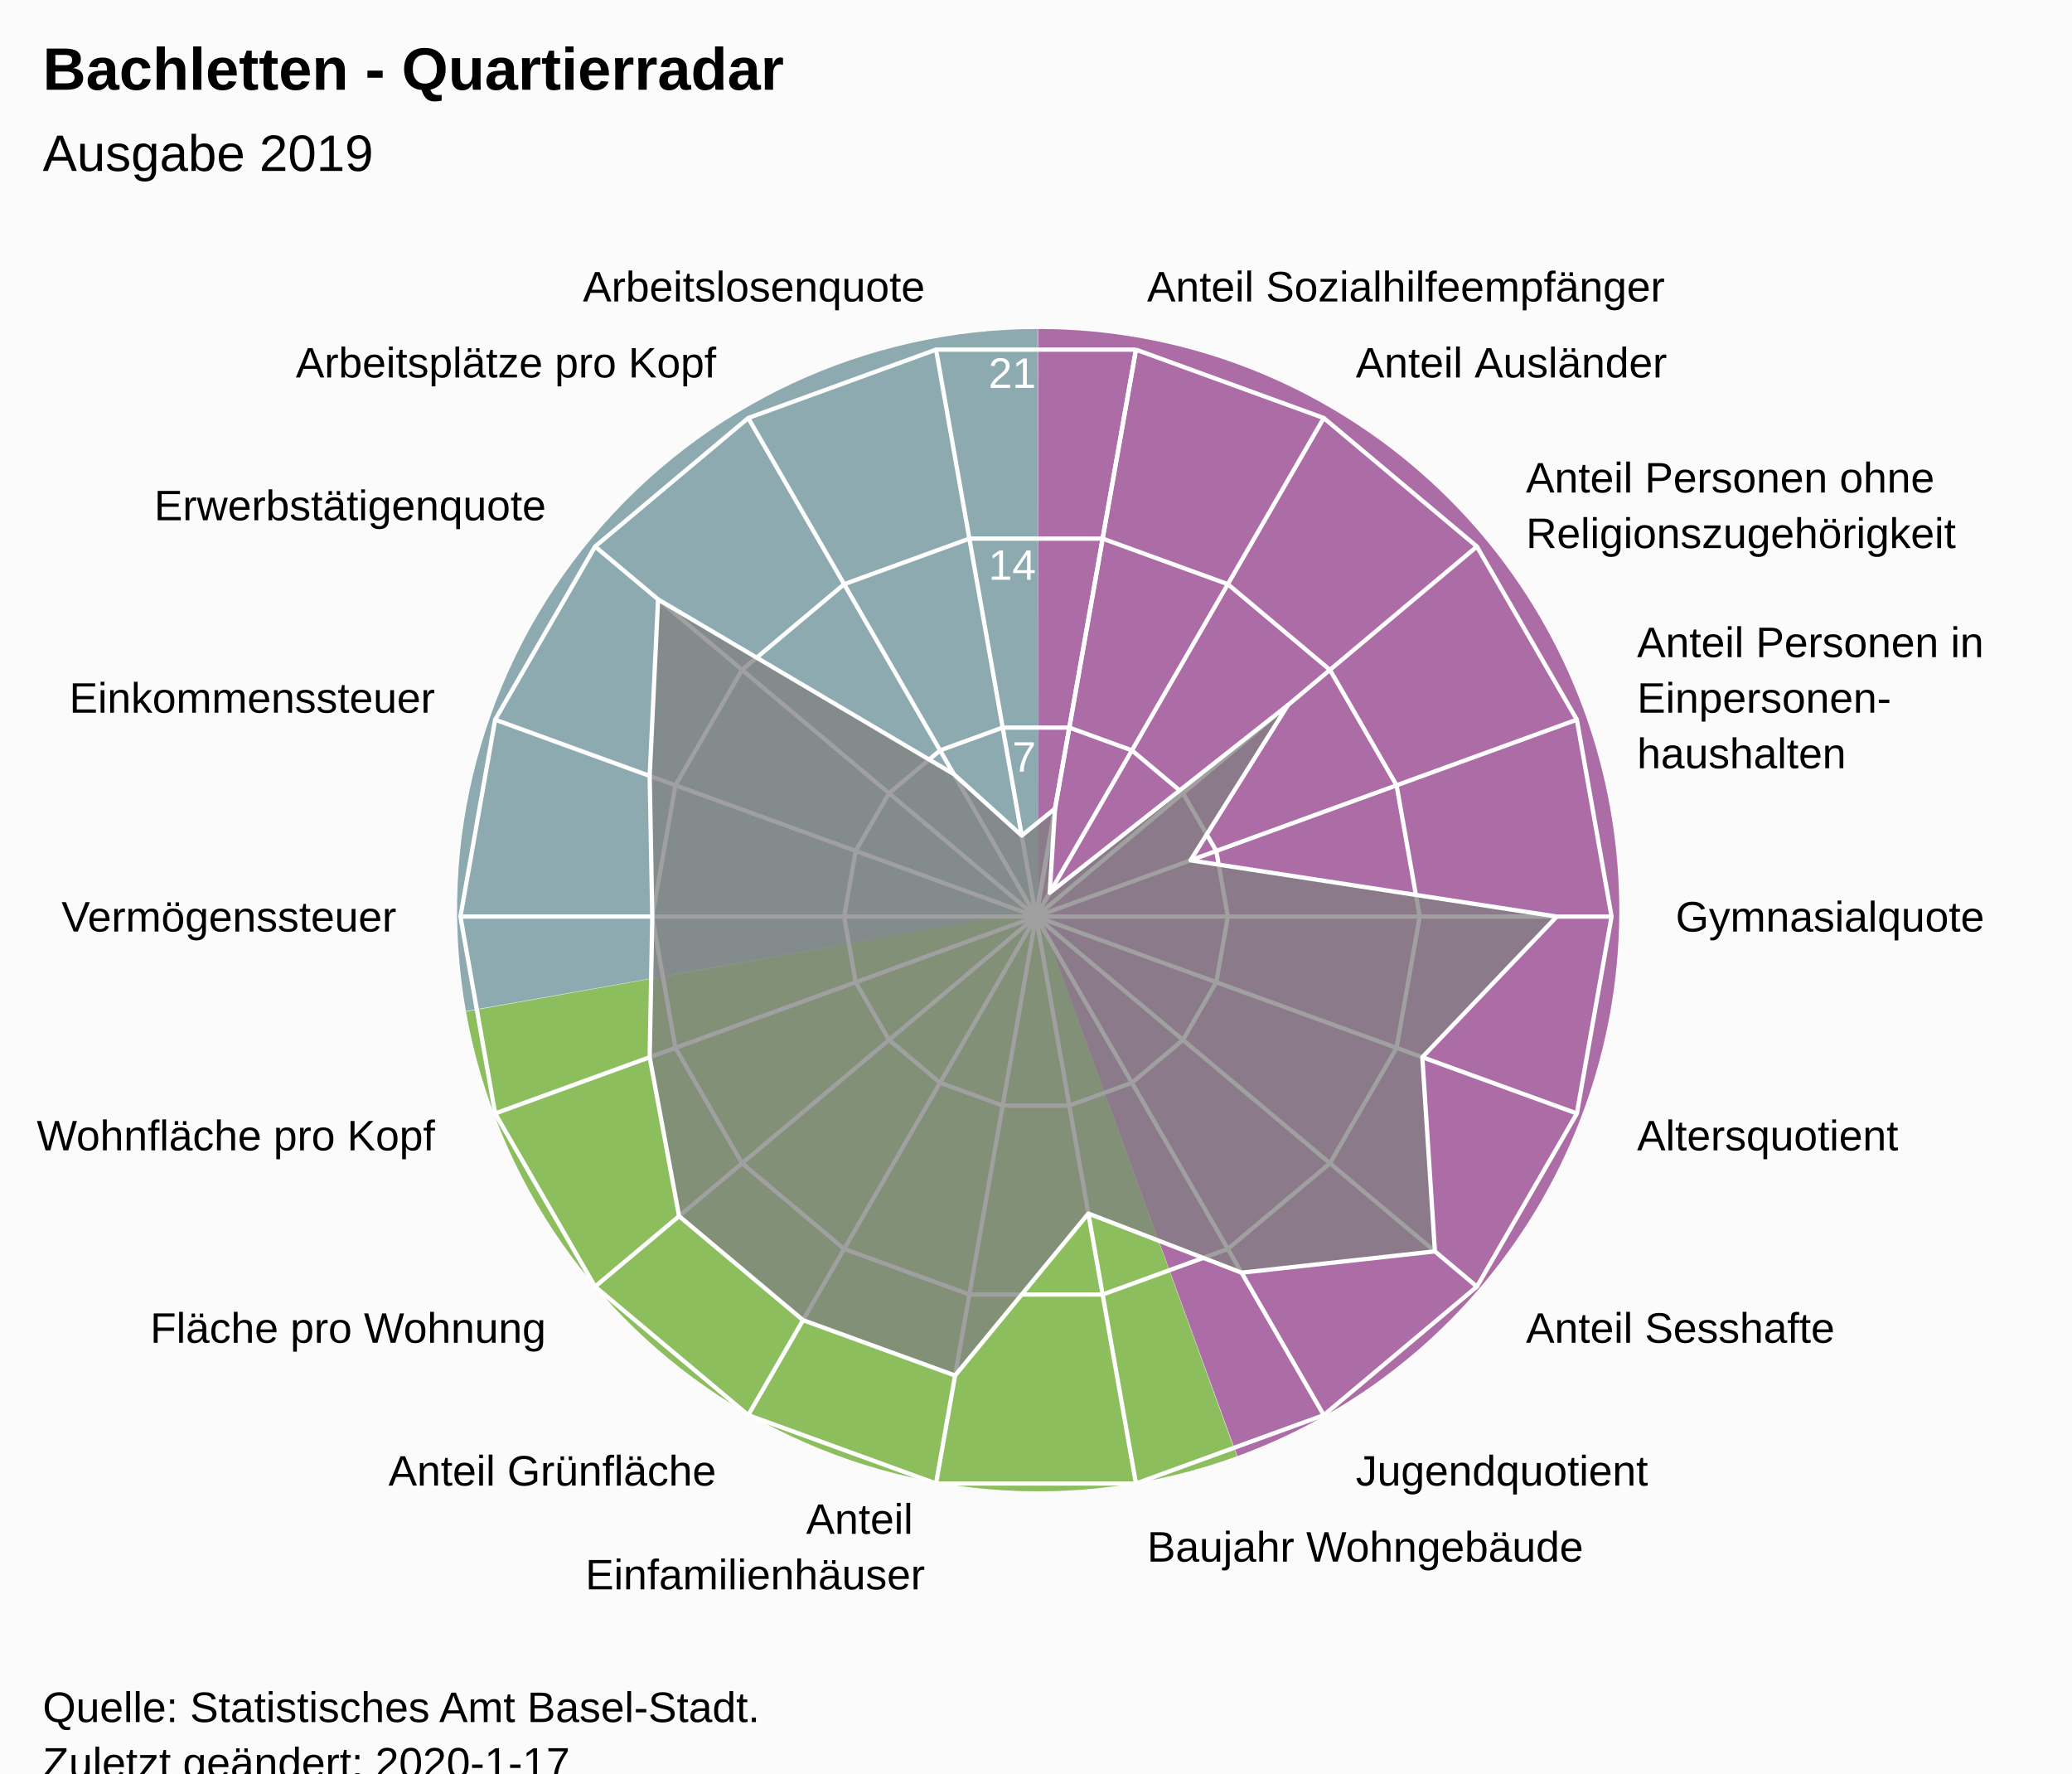
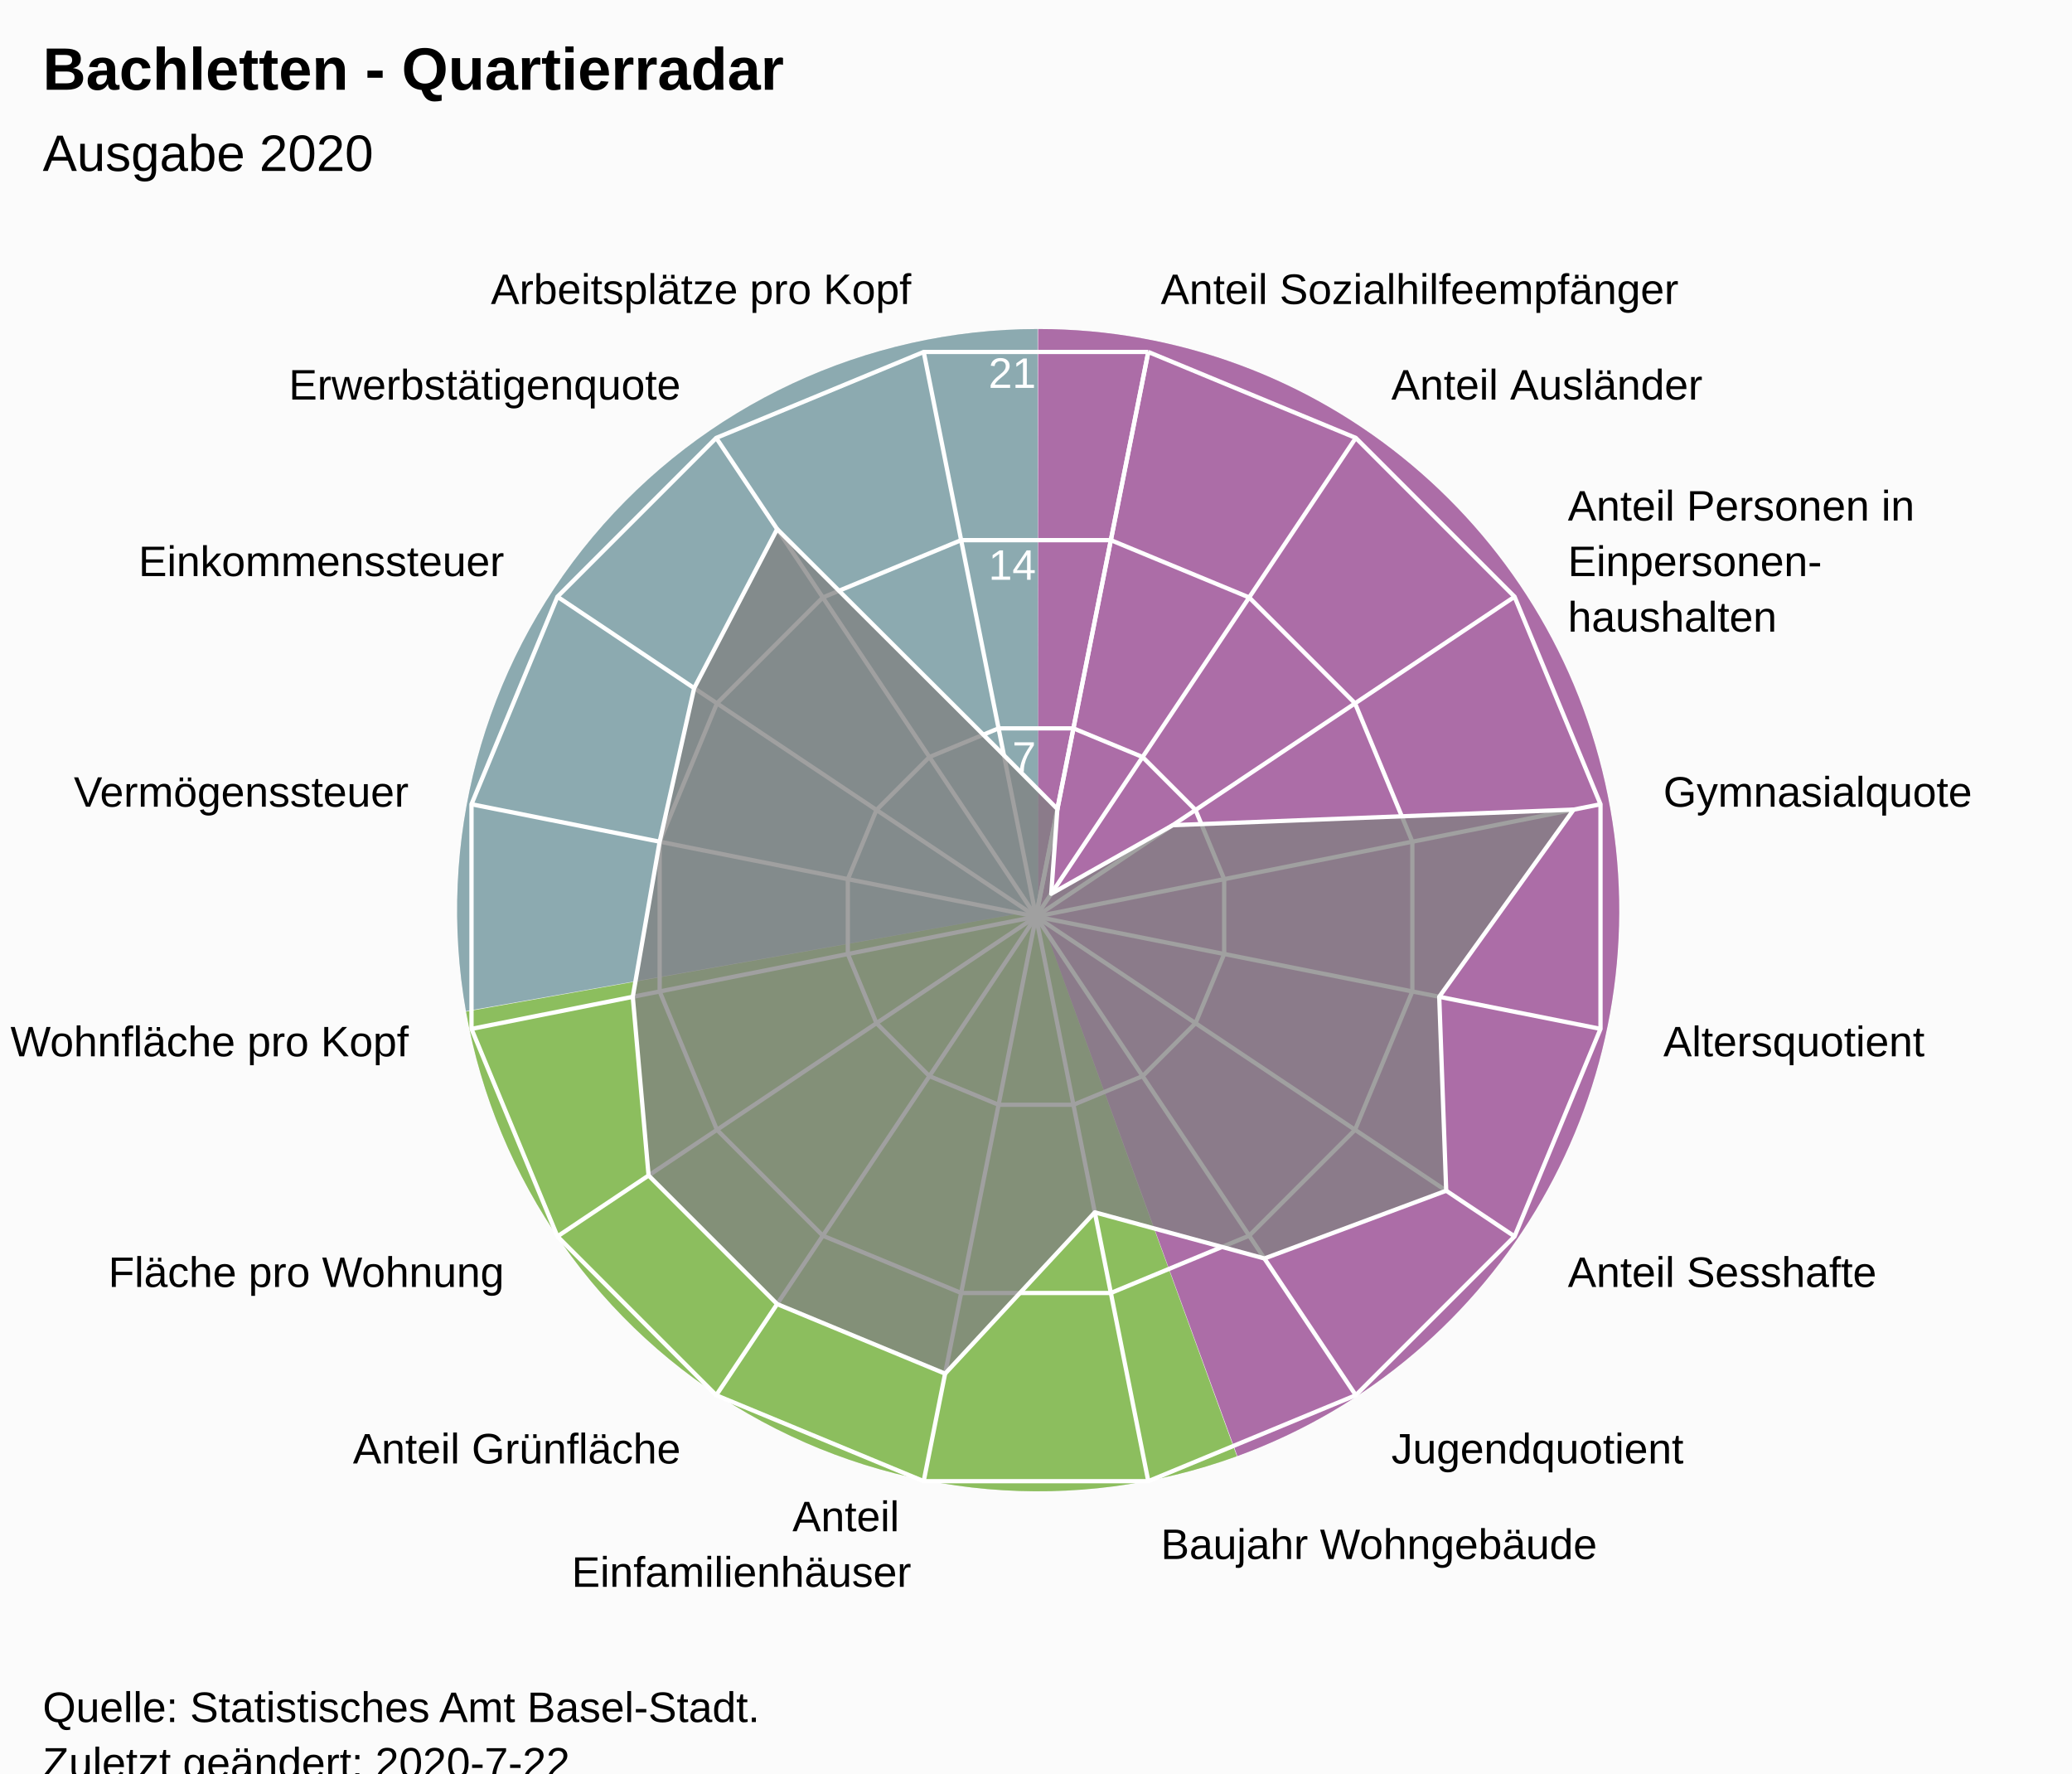
<svg xmlns="http://www.w3.org/2000/svg" version="1.1" class="highcharts-root" style="font-family:Arial;font-size:12px;" viewBox="0 0 485 415">
  <defs>
-     <clipPath id="highcharts-c0bmzq3-7">
+     <clipPath id="highcharts-m7j1rvs-7">
      <rect x="0" y="0" width="465" height="317" fill="none" />
    </clipPath>
-     <clipPath id="highcharts-c0bmzq3-9">
+     <clipPath id="highcharts-m7j1rvs-9">
      <circle cx="232.5" cy="158.5" r="134.725" />
    </clipPath>
  </defs>
  <rect fill="#fbfbfb" class="highcharts-background" x="0" y="0" width="485" height="428" rx="0" ry="0" />
  <rect fill="none" class="highcharts-plot-background" x="10" y="56" width="465" height="317" />
  <path fill="#923F8D" d="M 243 77 A 136 136 0 0 1 289.643 340.752 L 243 213 A 0 0 0 0 0 243 213 Z" fill-opacity="0.5" />
  <path fill="#68AB2B" d="M 289.515 340.798 A 136 136 0 0 1 109.09 236.75 L 243 213 A 0 0 0 0 0 243 213 Z" fill-opacity="0.5" />
  <path fill="#689199" d="M 109.066 236.616 A 136 136 0 0 1 242.864 77 L 243 213 A 0 0 0 0 0 243 213 Z" fill-opacity="0.5" />
  <path fill="#923F8D" d="M 243 77 A 136 136 0 0 1 289.643 340.752 L 243 213 A 0 0 0 0 0 243 213 Z" fill-opacity="0.5" />
  <path fill="#68AB2B" d="M 289.515 340.798 A 136 136 0 0 1 109.09 236.75 L 243 213 A 0 0 0 0 0 243 213 Z" fill-opacity="0.5" />
  <path fill="#689199" d="M 109.066 236.616 A 136 136 0 0 1 242.864 77 L 243 213 A 0 0 0 0 0 243 213 Z" fill-opacity="0.5" />
  <g class="highcharts-pane-group" data-z-index="0" />
  <g class="highcharts-grid highcharts-xaxis-grid " data-z-index="1">
-     <path fill="none" stroke="white" stroke-width="1" data-z-index="1" class="highcharts-grid-line" d="M 242.5 214.5 L 265.895 81.822" opacity="1" />
-     <path fill="none" stroke="white" stroke-width="1" data-z-index="1" class="highcharts-grid-line" d="M 242.5 214.5 L 309.862 97.825" opacity="1" />
-     <path fill="none" stroke="white" stroke-width="1" data-z-index="1" class="highcharts-grid-line" d="M 242.5 214.5 L 345.705 127.9" opacity="1" />
-     <path fill="none" stroke="white" stroke-width="1" data-z-index="1" class="highcharts-grid-line" d="M 242.5 214.5 L 369.1 168.421" opacity="1" />
-     <path fill="none" stroke="white" stroke-width="1" data-z-index="1" class="highcharts-grid-line" d="M 242.5 214.5 L 377.225 214.5" opacity="1" />
-     <path fill="none" stroke="white" stroke-width="1" data-z-index="1" class="highcharts-grid-line" d="M 242.5 214.5 L 369.1 260.579" opacity="1" />
-     <path fill="none" stroke="white" stroke-width="1" data-z-index="1" class="highcharts-grid-line" d="M 242.5 214.5 L 345.705 301.1" opacity="1" />
-     <path fill="none" stroke="white" stroke-width="1" data-z-index="1" class="highcharts-grid-line" d="M 242.5 214.5 L 309.863 331.175" opacity="1" />
-     <path fill="none" stroke="white" stroke-width="1" data-z-index="1" class="highcharts-grid-line" d="M 242.5 214.5 L 265.895 347.178" opacity="1" />
-     <path fill="none" stroke="white" stroke-width="1" data-z-index="1" class="highcharts-grid-line" d="M 242.5 214.5 L 219.105 347.178" opacity="1" />
-     <path fill="none" stroke="white" stroke-width="1" data-z-index="1" class="highcharts-grid-line" d="M 242.5 214.5 L 175.138 331.175" opacity="1" />
-     <path fill="none" stroke="white" stroke-width="1" data-z-index="1" class="highcharts-grid-line" d="M 242.5 214.5 L 139.295 301.1" opacity="1" />
-     <path fill="none" stroke="white" stroke-width="1" data-z-index="1" class="highcharts-grid-line" d="M 242.5 214.5 L 115.9 260.579" opacity="1" />
-     <path fill="none" stroke="white" stroke-width="1" data-z-index="1" class="highcharts-grid-line" d="M 242.5 214.5 L 107.775 214.5" opacity="1" />
-     <path fill="none" stroke="white" stroke-width="1" data-z-index="1" class="highcharts-grid-line" d="M 242.5 214.5 L 115.9 168.421" opacity="1" />
-     <path fill="none" stroke="white" stroke-width="1" data-z-index="1" class="highcharts-grid-line" d="M 242.5 214.5 L 139.295 127.9" opacity="1" />
-     <path fill="none" stroke="white" stroke-width="1" data-z-index="1" class="highcharts-grid-line" d="M 242.5 214.5 L 175.137 97.825" opacity="1" />
-     <path fill="none" stroke="white" stroke-width="1" data-z-index="1" class="highcharts-grid-line" d="M 242.5 214.5 L 219.105 81.822" opacity="1" />
-     <path fill="none" stroke="white" stroke-width="1" data-z-index="1" class="highcharts-grid-line" d="M 242.5 214.5 L 265.895 81.822" opacity="1" />
+     <path fill="none" stroke="white" stroke-width="1" data-z-index="1" class="highcharts-grid-line" d="M 242.5 214.5 L 268.784 82.364" opacity="1" />
+     <path fill="none" stroke="white" stroke-width="1" data-z-index="1" class="highcharts-grid-line" d="M 242.5 214.5 L 317.349 102.48" opacity="1" />
+     <path fill="none" stroke="white" stroke-width="1" data-z-index="1" class="highcharts-grid-line" d="M 242.5 214.5 L 354.52 139.651" opacity="1" />
+     <path fill="none" stroke="white" stroke-width="1" data-z-index="1" class="highcharts-grid-line" d="M 242.5 214.5 L 374.636 188.216" opacity="1" />
+     <path fill="none" stroke="white" stroke-width="1" data-z-index="1" class="highcharts-grid-line" d="M 242.5 214.5 L 374.636 240.784" opacity="1" />
+     <path fill="none" stroke="white" stroke-width="1" data-z-index="1" class="highcharts-grid-line" d="M 242.5 214.5 L 354.52 289.349" opacity="1" />
+     <path fill="none" stroke="white" stroke-width="1" data-z-index="1" class="highcharts-grid-line" d="M 242.5 214.5 L 317.349 326.52" opacity="1" />
+     <path fill="none" stroke="white" stroke-width="1" data-z-index="1" class="highcharts-grid-line" d="M 242.5 214.5 L 268.784 346.636" opacity="1" />
+     <path fill="none" stroke="white" stroke-width="1" data-z-index="1" class="highcharts-grid-line" d="M 242.5 214.5 L 216.216 346.636" opacity="1" />
+     <path fill="none" stroke="white" stroke-width="1" data-z-index="1" class="highcharts-grid-line" d="M 242.5 214.5 L 167.651 326.52" opacity="1" />
+     <path fill="none" stroke="white" stroke-width="1" data-z-index="1" class="highcharts-grid-line" d="M 242.5 214.5 L 130.48 289.349" opacity="1" />
+     <path fill="none" stroke="white" stroke-width="1" data-z-index="1" class="highcharts-grid-line" d="M 242.5 214.5 L 110.364 240.784" opacity="1" />
+     <path fill="none" stroke="white" stroke-width="1" data-z-index="1" class="highcharts-grid-line" d="M 242.5 214.5 L 110.364 188.216" opacity="1" />
+     <path fill="none" stroke="white" stroke-width="1" data-z-index="1" class="highcharts-grid-line" d="M 242.5 214.5 L 130.48 139.651" opacity="1" />
+     <path fill="none" stroke="white" stroke-width="1" data-z-index="1" class="highcharts-grid-line" d="M 242.5 214.5 L 167.651 102.48" opacity="1" />
+     <path fill="none" stroke="white" stroke-width="1" data-z-index="1" class="highcharts-grid-line" d="M 242.5 214.5 L 216.216 82.364" opacity="1" />
+     <path fill="none" stroke="white" stroke-width="1" data-z-index="1" class="highcharts-grid-line" d="M 242.5 214.5 L 268.784 82.364" opacity="1" />
  </g>
  <g class="highcharts-grid highcharts-yaxis-grid " data-z-index="1">
-     <path fill="none" stroke="white" stroke-width="1" data-z-index="1" class="highcharts-grid-line" d="M 242.5 214.5 L 242.5 214.5 L 242.5 214.5 L 242.5 214.5 L 242.5 214.5 L 242.5 214.5 L 242.5 214.5 L 242.5 214.5 L 242.5 214.5 L 242.5 214.5 L 242.5 214.5 L 242.5 214.5 L 242.5 214.5 L 242.5 214.5 L 242.5 214.5 L 242.5 214.5 L 242.5 214.5 L 242.5 214.5 L 242.5 214.5 L 242.5 214.5" opacity="1" />
-     <path fill="none" stroke="white" stroke-width="1" data-z-index="1" class="highcharts-grid-line" d="M 250.298 170.274 L 250.298 170.274 L 234.702 170.274 L 220.046 175.608 L 208.098 185.633 L 200.3 199.14 L 197.592 214.5 L 200.3 229.86 L 208.098 243.367 L 220.046 253.392 L 234.702 258.726 L 250.298 258.726 L 264.954 253.392 L 276.902 243.367 L 284.7 229.86 L 287.408 214.5 L 284.7 199.14 L 276.902 185.633 L 264.954 175.608 L 250.298 170.274" opacity="1" />
-     <path fill="none" stroke="white" stroke-width="1" data-z-index="1" class="highcharts-grid-line" d="M 258.097 126.048 L 258.097 126.048 L 226.903 126.048 L 197.592 136.716 L 173.696 156.767 L 158.1 183.781 L 152.683 214.5 L 158.1 245.219 L 173.696 272.233 L 197.592 292.284 L 226.903 302.952 L 258.097 302.952 L 287.408 292.284 L 311.304 272.233 L 326.9 245.219 L 332.317 214.5 L 326.9 183.781 L 311.304 156.767 L 287.408 136.716 L 258.097 126.048" opacity="1" />
-     <path fill="none" stroke="white" stroke-width="1" data-z-index="1" class="highcharts-grid-line" d="M 265.895 81.822 L 265.895 81.822 L 219.105 81.822 L 175.137 97.825 L 139.295 127.9 L 115.9 168.421 L 107.775 214.5 L 115.9 260.579 L 139.295 301.1 L 175.138 331.175 L 219.105 347.178 L 265.895 347.178 L 309.863 331.175 L 345.705 301.1 L 369.1 260.579 L 377.225 214.5 L 369.1 168.421 L 345.705 127.9 L 309.862 97.825 L 265.895 81.822" opacity="1" />
+     <path fill="none" stroke="white" stroke-width="1" data-z-index="1" class="highcharts-grid-line" d="M 242.5 214.5 L 242.5 214.5 L 242.5 214.5 L 242.5 214.5 L 242.5 214.5 L 242.5 214.5 L 242.5 214.5 L 242.5 214.5 L 242.5 214.5 L 242.5 214.5 L 242.5 214.5 L 242.5 214.5 L 242.5 214.5 L 242.5 214.5 L 242.5 214.5 L 242.5 214.5 L 242.5 214.5 L 242.5 214.5" opacity="1" />
+     <path fill="none" stroke="white" stroke-width="1" data-z-index="1" class="highcharts-grid-line" d="M 251.261 170.455 L 251.261 170.455 L 233.739 170.455 L 217.55 177.16 L 205.16 189.55 L 198.455 205.739 L 198.455 223.261 L 205.16 239.45 L 217.55 251.84 L 233.739 258.545 L 251.261 258.545 L 267.45 251.84 L 279.84 239.45 L 286.545 223.261 L 286.545 205.739 L 279.84 189.55 L 267.45 177.16 L 251.261 170.455" opacity="1" />
+     <path fill="none" stroke="white" stroke-width="1" data-z-index="1" class="highcharts-grid-line" d="M 260.022 126.409 L 260.022 126.409 L 224.978 126.409 L 192.601 139.82 L 167.82 164.601 L 154.409 196.978 L 154.409 232.022 L 167.82 264.399 L 192.601 289.18 L 224.978 302.591 L 260.022 302.591 L 292.399 289.18 L 317.18 264.399 L 330.591 232.022 L 330.591 196.978 L 317.18 164.601 L 292.399 139.82 L 260.022 126.409" opacity="1" />
+     <path fill="none" stroke="white" stroke-width="1" data-z-index="1" class="highcharts-grid-line" d="M 268.784 82.364 L 268.784 82.364 L 216.216 82.364 L 167.651 102.48 L 130.48 139.651 L 110.364 188.216 L 110.364 240.784 L 130.48 289.349 L 167.651 326.52 L 216.216 346.636 L 268.784 346.636 L 317.349 326.52 L 354.52 289.349 L 374.636 240.784 L 374.636 188.216 L 354.52 139.651 L 317.349 102.48 L 268.784 82.364" opacity="1" />
  </g>
  <rect fill="none" class="highcharts-plot-border" data-z-index="1" x="10" y="56" width="465" height="317" />
  <g class="highcharts-axis highcharts-xaxis " data-z-index="2">
    <path fill="none" class="highcharts-axis-line" data-z-index="7" d="M 242.5 79.775 A 134.725 134.725 0 1 1 242.365 79.775 M 242.5 214.5 A 0 0 0 1 0 242.5 214.5 " />
  </g>
  <g class="highcharts-axis highcharts-yaxis " data-z-index="2">
    <path fill="none" class="highcharts-axis-line" data-z-index="7" d="M 242.5 214.5 L 242.5 79.775" />
  </g>
  <g class="highcharts-series-group" data-z-index="3">
-     <g data-z-index="0.1" class="highcharts-series highcharts-series-0 highcharts-area-series " transform="translate(10,56) scale(1 1)" clip-path="url(#highcharts-c0bmzq3-9)">
-       <path fill="rgb(128,128,128)" fill-opacity="0.75" d="M 236.956 133.228 L 235.708 152.944 L 291.474 109.015 L 268.671 145.335 L 354.394 158.5 L 322.929 191.413 L 325.876 236.852 L 280.616 241.839 L 244.754 227.998 L 213.561 265.906 L 177.968 252.951 L 148.953 228.604 L 142.071 191.413 L 142.683 158.5 L 142.071 125.587 L 144.038 84.272 L 213.254 125.164 L 229.158 139.546 L 236.956 133.228 L 232.5 158.5 L 232.5 158.5 L 232.5 158.5 L 232.5 158.5 L 232.5 158.5 L 232.5 158.5 L 232.5 158.5 L 232.5 158.5 L 232.5 158.5 L 232.5 158.5 L 232.5 158.5 L 232.5 158.5 L 232.5 158.5 L 232.5 158.5 L 232.5 158.5 L 232.5 158.5 L 232.5 158.5 L 232.5 158.5 L 232.5 158.5" class="highcharts-area" data-z-index="0" />
-       <path fill="none" d="M 236.956 133.228 L 235.708 152.944 L 291.474 109.015 L 268.671 145.335 L 354.394 158.5 L 322.929 191.413 L 325.876 236.852 L 280.616 241.839 L 244.754 227.998 L 213.561 265.906 L 177.968 252.951 L 148.953 228.604 L 142.071 191.413 L 142.683 158.5 L 142.071 125.587 L 144.038 84.272 L 213.254 125.164 L 229.158 139.546 L 236.956 133.228" class="highcharts-graph" data-z-index="1" stroke="white" stroke-width="1" stroke-linejoin="round" stroke-linecap="round" />
+     <g data-z-index="0.1" class="highcharts-series highcharts-series-0 highcharts-area-series " transform="translate(10,56) scale(1 1)" clip-path="url(#highcharts-m7j1rvs-9)">
+       <path fill="rgb(128,128,128)" fill-opacity="0.75" d="M 237.506 133.331 L 236.064 153.166 L 264.506 137.115 L 358.344 133.468 L 326.883 177.274 L 328.517 222.656 L 285.964 238.514 L 246.268 227.714 L 211.223 265.467 L 171.908 249.183 L 141.817 219.092 L 138.117 177.274 L 144.409 140.978 L 152.486 105.036 L 171.908 67.817 L 224.99 120.747 L 237.506 133.331 L 232.5 158.5 L 232.5 158.5 L 232.5 158.5 L 232.5 158.5 L 232.5 158.5 L 232.5 158.5 L 232.5 158.5 L 232.5 158.5 L 232.5 158.5 L 232.5 158.5 L 232.5 158.5 L 232.5 158.5 L 232.5 158.5 L 232.5 158.5 L 232.5 158.5 L 232.5 158.5 L 232.5 158.5" class="highcharts-area" data-z-index="0" />
+       <path fill="none" d="M 237.506 133.331 L 236.064 153.166 L 264.506 137.115 L 358.344 133.468 L 326.883 177.274 L 328.517 222.656 L 285.964 238.514 L 246.268 227.714 L 211.223 265.467 L 171.908 249.183 L 141.817 219.092 L 138.117 177.274 L 144.409 140.978 L 152.486 105.036 L 171.908 67.817 L 224.99 120.747 L 237.506 133.331" class="highcharts-graph" data-z-index="1" stroke="white" stroke-width="1" stroke-linejoin="round" stroke-linecap="round" />
    </g>
    <g data-z-index="0.1" class="highcharts-markers highcharts-series-0 highcharts-area-series " transform="translate(10,56) scale(1 1)" clip-path="none" />
  </g>
  <text x="10" text-anchor="start" class="highcharts-title" data-z-index="4" style="color:#000000;font-size:14px;font-weight:bold;font-family:Arial;fill:#000000;" y="21">
    <tspan>Bachletten - Quartierradar</tspan>
  </text>
  <text x="10" text-anchor="start" class="highcharts-subtitle" data-z-index="4" style="color:#000000;font-size:12px;font-weight:normal;font-family:Arial;fill:#000000;" y="40">
-     <tspan>Ausgabe 2019</tspan>
+     <tspan>Ausgabe 2020</tspan>
  </text>
  <g class="highcharts-axis-labels highcharts-xaxis-labels " data-z-index="7">
-     <text x="268.499" style="color:#000000;cursor:default;font-size:10px;fill:#000000;" transform="translate(0,0)" text-anchor="start" y="70.55" opacity="1">
+     <text x="271.71" style="color:#000000;cursor:default;font-size:10px;fill:#000000;" transform="translate(0,0)" text-anchor="start" y="71.152" opacity="1">
      <tspan>Anteil Sozialhilfeempfänger</tspan>
    </text>
-     <text x="317.362" style="color:#000000;cursor:default;font-size:10px;fill:#000000;" transform="translate(0,0)" text-anchor="start" y="88.334" opacity="1">
+     <text x="325.683" style="color:#000000;cursor:default;font-size:10px;fill:#000000;" transform="translate(0,0)" text-anchor="start" y="93.508" opacity="1">
      <tspan>Anteil Ausländer</tspan>
    </text>
-     <text x="357.196" style="color:#000000;cursor:default;font-size:10px;fill:#000000;" transform="translate(0,0)" text-anchor="start" y="115.259" opacity="1">
-       <tspan>Anteil Personen ohne</tspan>
-       <tspan dy="13" x="357.196">Religionszugehörigkeit</tspan>
+     <text x="366.992" style="color:#000000;cursor:default;font-size:10px;fill:#000000;" transform="translate(0,0)" text-anchor="start" y="121.817" opacity="1">
+       <tspan>Anteil Personen in</tspan>
+       <tspan dy="13" x="366.992">Einpersonen-</tspan>
+       <tspan dy="13" x="366.992">haushalten</tspan>
    </text>
-     <text x="383.195" style="color:#000000;cursor:default;font-size:10px;fill:#000000;" transform="translate(0,0)" text-anchor="start" y="153.791" opacity="1">
-       <tspan>Anteil Personen in</tspan>
-       <tspan dy="13" x="383.195">Einpersonen-</tspan>
-       <tspan dy="13" x="383.195">haushalten</tspan>
-     </text>
-     <text x="392.225" style="color:#000000;cursor:default;font-size:10px;fill:#000000;" transform="translate(0,0)" text-anchor="start" y="218" opacity="1">
+     <text x="389.348" style="color:#000000;cursor:default;font-size:10px;fill:#000000;" transform="translate(0,0)" text-anchor="start" y="188.79" opacity="1">
      <tspan>Gymnasialquote</tspan>
    </text>
-     <text x="383.195" style="color:#000000;cursor:default;font-size:10px;fill:#000000;" transform="translate(0,0)" text-anchor="start" y="269.209" opacity="1">
+     <text x="389.348" style="color:#000000;cursor:default;font-size:10px;fill:#000000;" transform="translate(0,0)" text-anchor="start" y="247.21" opacity="1">
      <tspan>Altersquotient</tspan>
    </text>
-     <text x="357.196" style="color:#000000;cursor:default;font-size:10px;fill:#000000;" transform="translate(0,0)" text-anchor="start" y="314.241" opacity="1">
+     <text x="366.992" style="color:#000000;cursor:default;font-size:10px;fill:#000000;" transform="translate(0,0)" text-anchor="start" y="301.183" opacity="1">
      <tspan>Anteil Sesshafte</tspan>
    </text>
-     <text x="317.363" style="color:#000000;cursor:default;font-size:10px;fill:#000000;" transform="translate(0,0)" text-anchor="start" y="347.666" opacity="1">
+     <text x="325.683" style="color:#000000;cursor:default;font-size:10px;fill:#000000;" transform="translate(0,0)" text-anchor="start" y="342.492" opacity="1">
      <tspan>Jugendquotient</tspan>
    </text>
-     <text x="268.499" style="color:#000000;cursor:default;font-size:10px;fill:#000000;" transform="translate(0,0)" text-anchor="start" y="365.45" opacity="1">
+     <text x="271.71" style="color:#000000;cursor:default;font-size:10px;fill:#000000;" transform="translate(0,0)" text-anchor="start" y="364.848" opacity="1">
      <tspan>Baujahr Wohngebäude</tspan>
    </text>
-     <text x="216.501" style="color:#000000;cursor:default;font-size:10px;fill:#000000;" transform="translate(0,0)" text-anchor="end" y="358.95" opacity="1">
+     <text x="213.29" style="color:#000000;cursor:default;font-size:10px;fill:#000000;" transform="translate(0,0)" text-anchor="end" y="358.348" opacity="1">
      <tspan>Anteil</tspan>
-       <tspan dy="13" x="216.501">Einfamilienhäuser</tspan>
+       <tspan dy="13" x="213.29">Einfamilienhäuser</tspan>
    </text>
-     <text x="167.638" style="color:#000000;cursor:default;font-size:10px;fill:#000000;" transform="translate(0,0)" text-anchor="end" y="347.666" opacity="1">
+     <text x="159.317" style="color:#000000;cursor:default;font-size:10px;fill:#000000;" transform="translate(0,0)" text-anchor="end" y="342.492" opacity="1">
      <tspan>Anteil Grünfläche</tspan>
    </text>
-     <text x="127.804" style="color:#000000;cursor:default;font-size:10px;fill:#000000;" transform="translate(0,0)" text-anchor="end" y="314.241" opacity="1">
+     <text x="118.008" style="color:#000000;cursor:default;font-size:10px;fill:#000000;" transform="translate(0,0)" text-anchor="end" y="301.183" opacity="1">
      <tspan>Fläche pro Wohnung</tspan>
    </text>
-     <text x="101.805" style="color:#000000;cursor:default;font-size:10px;fill:#000000;" transform="translate(0,0)" text-anchor="end" y="269.209" opacity="1">
+     <text x="95.652" style="color:#000000;cursor:default;font-size:10px;fill:#000000;" transform="translate(0,0)" text-anchor="end" y="247.21" opacity="1">
      <tspan>Wohnfläche pro Kopf</tspan>
    </text>
-     <text x="92.775" style="color:#000000;cursor:default;font-size:10px;fill:#000000;" transform="translate(0,0)" text-anchor="end" y="218" opacity="1">
+     <text x="95.652" style="color:#000000;cursor:default;font-size:10px;fill:#000000;" transform="translate(0,0)" text-anchor="end" y="188.79" opacity="1">
      <tspan>Vermögenssteuer</tspan>
    </text>
-     <text x="101.805" style="color:#000000;cursor:default;font-size:10px;fill:#000000;" transform="translate(0,0)" text-anchor="end" y="166.791" opacity="1">
+     <text x="118.008" style="color:#000000;cursor:default;font-size:10px;fill:#000000;" transform="translate(0,0)" text-anchor="end" y="134.817" opacity="1">
      <tspan>Einkommenssteuer</tspan>
    </text>
-     <text x="127.804" style="color:#000000;cursor:default;font-size:10px;fill:#000000;" transform="translate(0,0)" text-anchor="end" y="121.759" opacity="1">
+     <text x="159.317" style="color:#000000;cursor:default;font-size:10px;fill:#000000;" transform="translate(0,0)" text-anchor="end" y="93.508" opacity="1">
      <tspan>Erwerbstätigenquote</tspan>
    </text>
-     <text x="167.637" style="color:#000000;cursor:default;font-size:10px;fill:#000000;" transform="translate(0,0)" text-anchor="end" y="88.334" opacity="1">
+     <text x="213.29" style="color:#000000;cursor:default;font-size:10px;fill:#000000;" transform="translate(0,0)" text-anchor="end" y="71.152" opacity="1">
      <tspan>Arbeitsplätze pro Kopf</tspan>
    </text>
-     <text x="216.501" style="color:#000000;cursor:default;font-size:10px;fill:#000000;" transform="translate(0,0)" text-anchor="end" y="70.55" opacity="1">
-       <tspan>Arbeitslosenquote</tspan>
-     </text>
-     <text x="0" style="color:#000000;cursor:default;font-size:10px;fill:#000000;" transform="translate(0,0)" text-anchor="middle" y="-9999">18</text>
+     <text x="0" style="color:#000000;cursor:default;font-size:10px;fill:#000000;" transform="translate(0,0)" text-anchor="middle" y="-9999">16</text>
  </g>
  <g class="highcharts-axis-labels highcharts-yaxis-labels " data-z-index="7">
    <text x="0" style="color:white;cursor:default;font-size:10px;fill:white;" text-anchor="end" transform="translate(0,0)" y="-9999">0</text>
    <text x="242.5" style="color:white;cursor:default;font-size:10px;fill:white;" text-anchor="end" transform="translate(0,0)" y="180.592" opacity="1">7</text>
    <text x="242.5" style="color:white;cursor:default;font-size:10px;fill:white;" text-anchor="end" transform="translate(0,0)" y="135.683" opacity="1">14</text>
    <text x="242.5" style="color:white;cursor:default;font-size:10px;fill:white;" text-anchor="end" transform="translate(0,0)" y="90.775" opacity="1">21</text>
  </g>
  <text x="10" class="highcharts-credits" text-anchor="start" data-z-index="8" style="cursor:default;color:#000000;font-size:10px;fill:#000000;" y="403">
    <tspan>Quelle: Statistisches Amt Basel-Stadt.</tspan>
-     <tspan x="10" dy="13">Zuletzt geändert: 2020-1-17</tspan>
+     <tspan x="10" dy="13">Zuletzt geändert: 2020-7-22</tspan>
  </text>
</svg>
